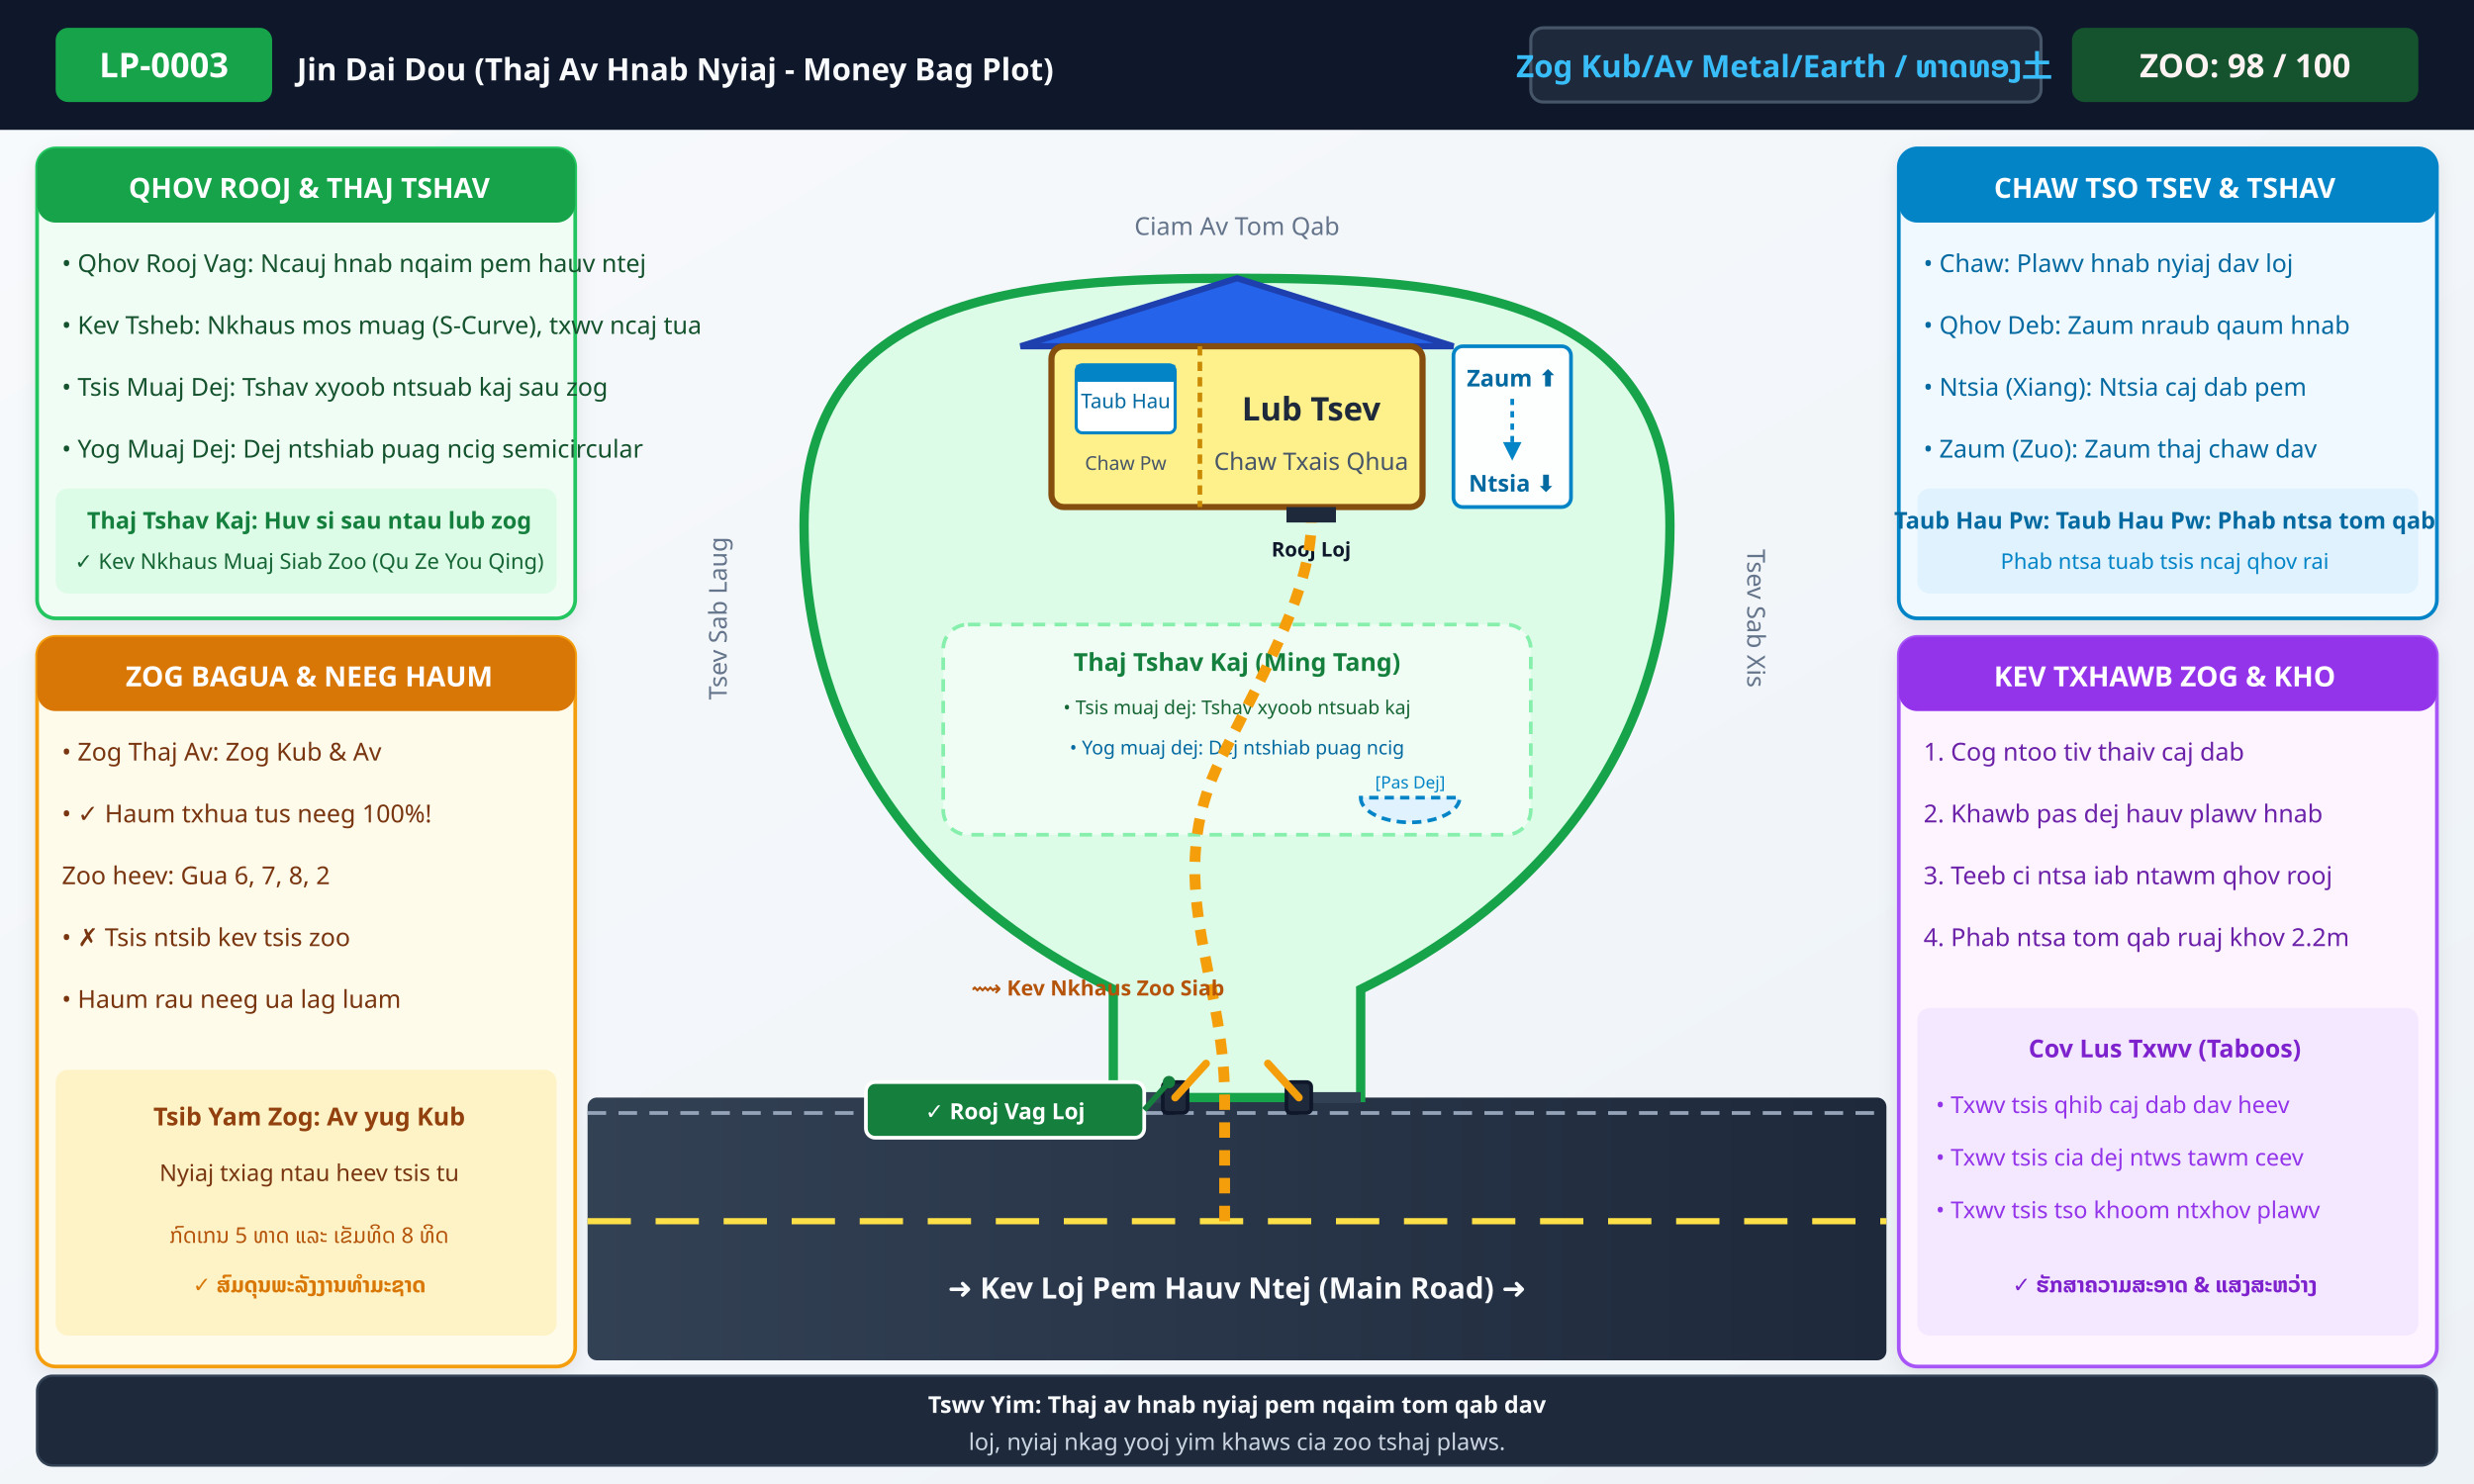
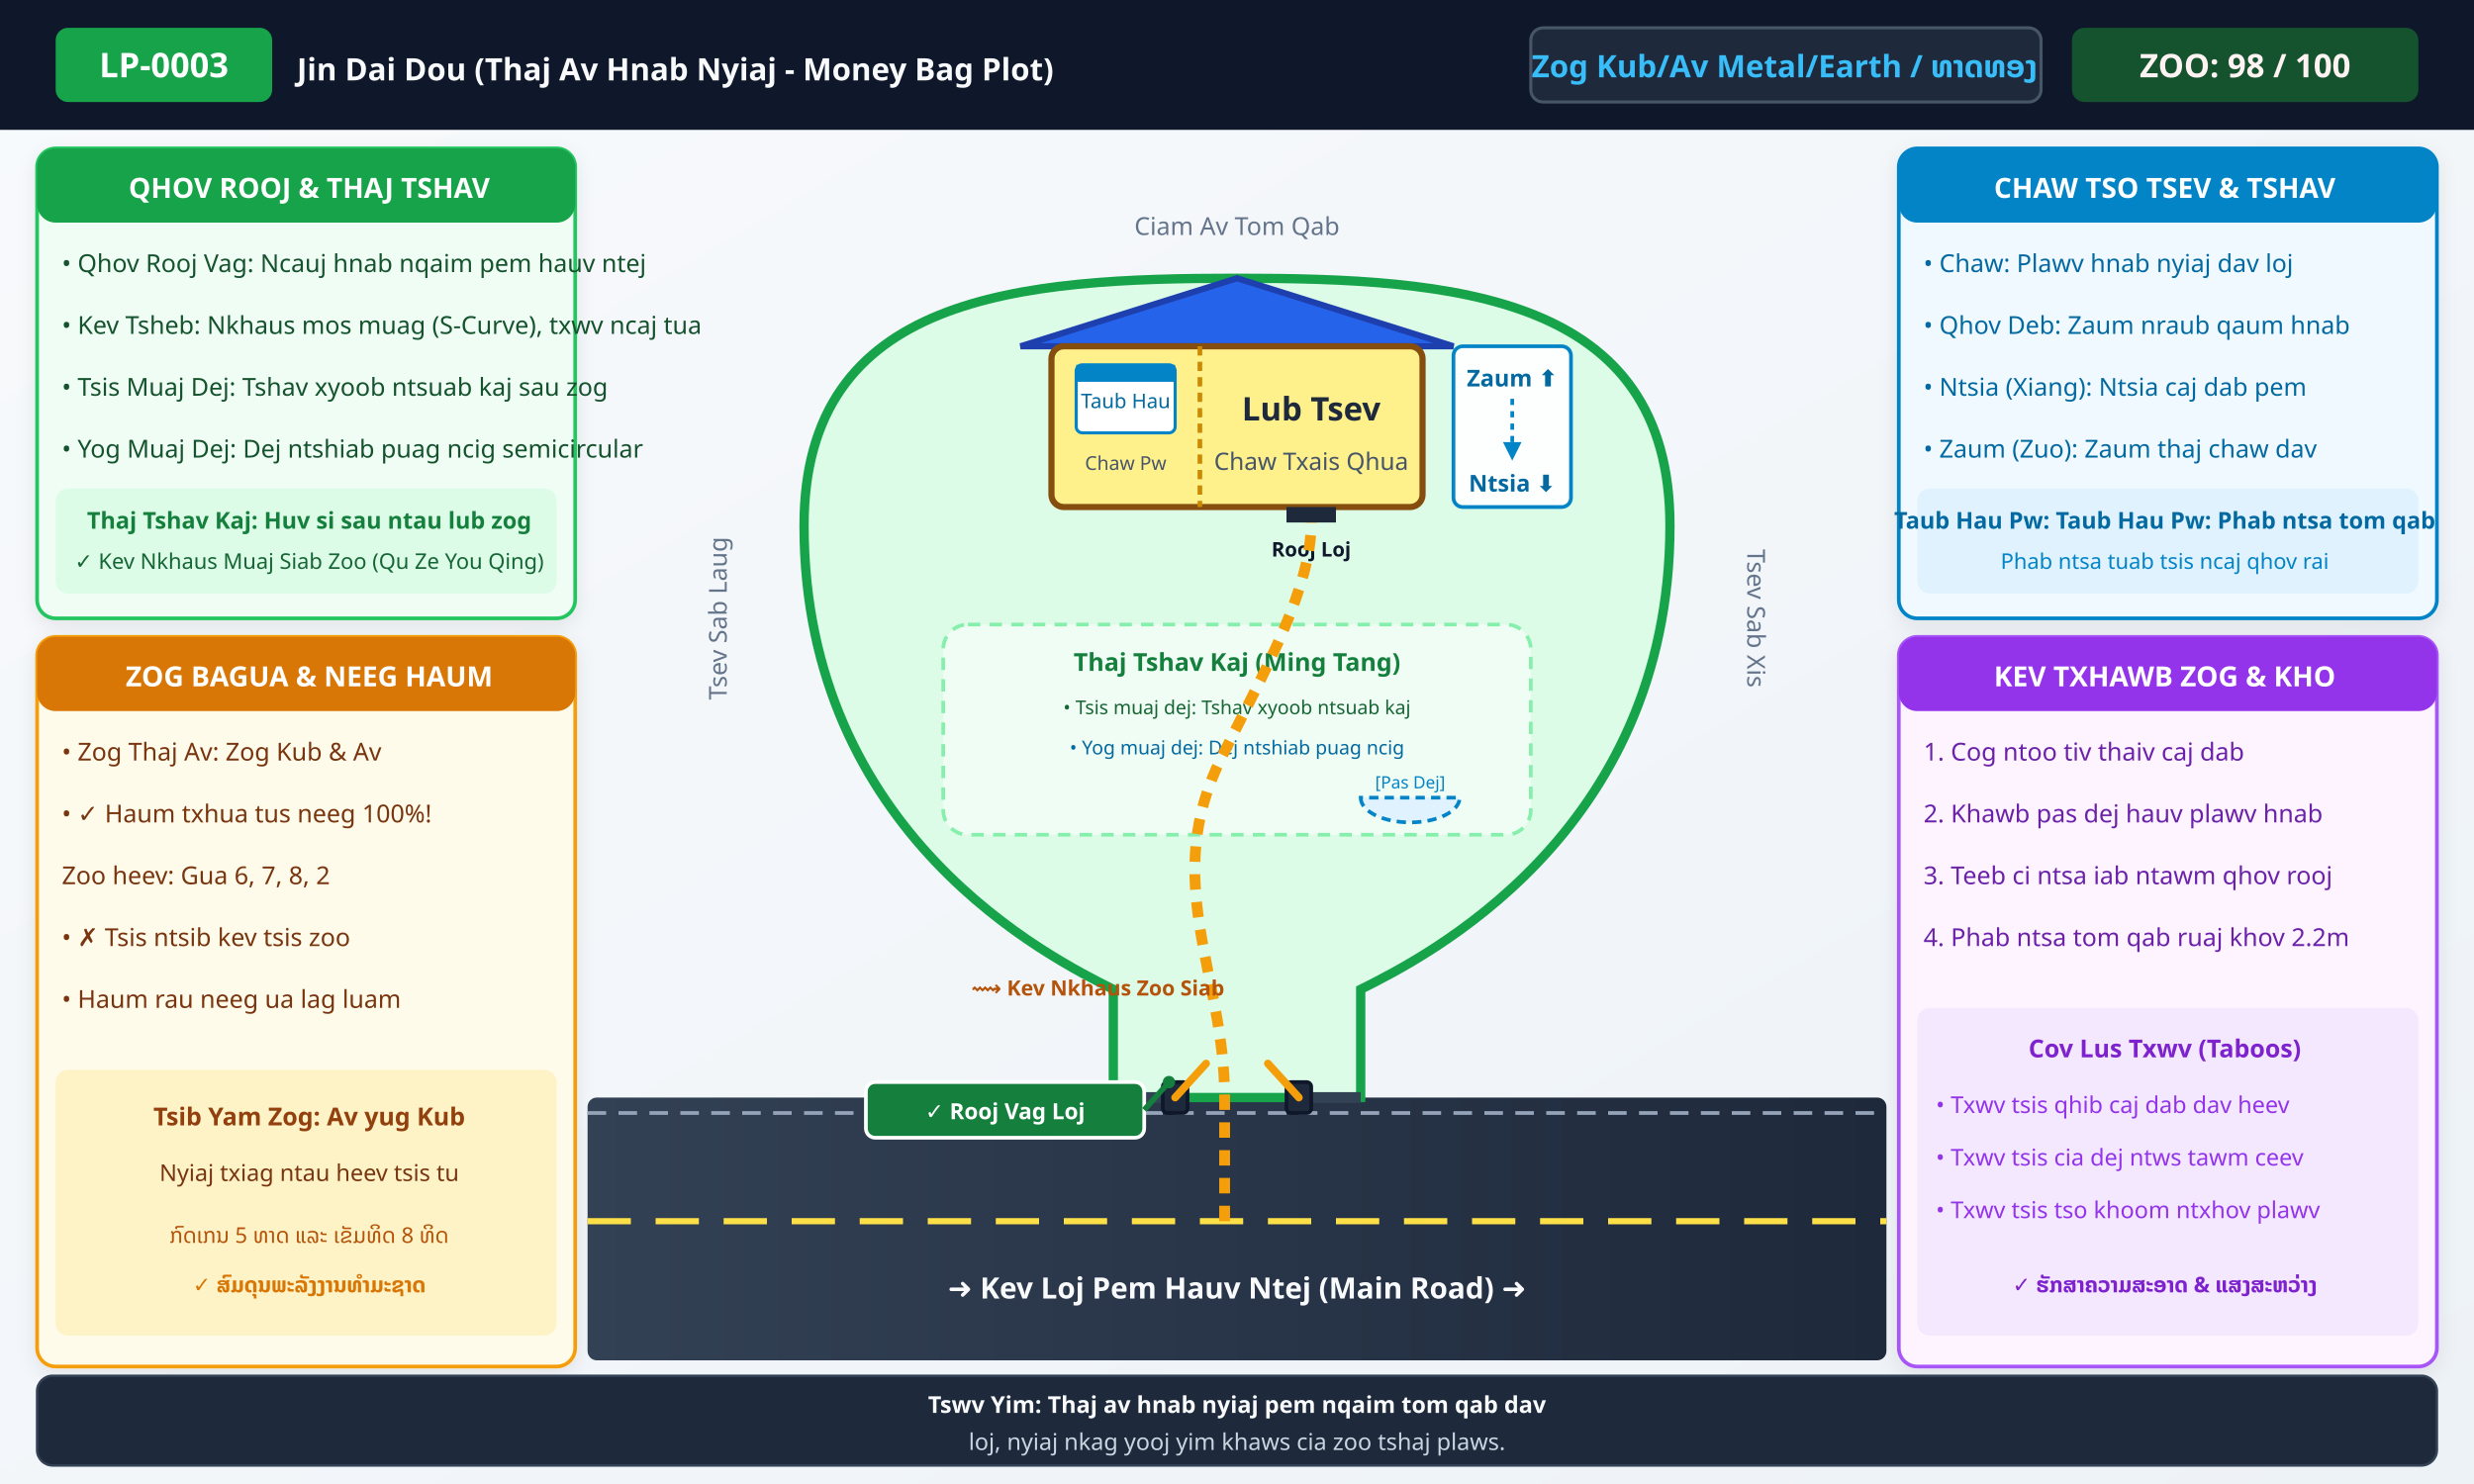
<svg xmlns="http://www.w3.org/2000/svg" viewBox="0 0 800 480" width="800" height="480">
  <defs>
    <linearGradient id="bgGrad" x1="0%" y1="0%" x2="100%" y2="100%">
      <stop offset="0%" stop-color="#F8FAFC" />
      <stop offset="100%" stop-color="#EDF2F7" />
    </linearGradient>
    <linearGradient id="roadGrad" x1="0%" y1="0%" x2="100%" y2="0%">
      <stop offset="0%" stop-color="#334155" />
      <stop offset="100%" stop-color="#1E293B" />
    </linearGradient>
    <filter id="shadow" x="-5%" y="-5%" width="110%" height="110%">
      <feDropShadow dx="0" dy="2" stdDeviation="3" flood-opacity="0.08" />
    </filter>
  </defs>
  <rect width="800" height="480" fill="url(#bgGrad)" />
  <rect x="0" y="0" width="800" height="42" fill="#0F172A" />
  <rect x="18" y="9" width="70" height="24" rx="4" fill="#16A34A" />
  <text x="53" y="25" font-family="'Segoe UI', sans-serif" font-weight="bold" font-size="11" fill="#FFFFFF" text-anchor="middle">LP-0003</text>
  <text x="96" y="26" font-family="'Noto Sans Lao', 'Segoe UI', sans-serif" font-weight="bold" font-size="10" fill="#F8FAFC">Jin Dai Dou (Thaj Av Hnab Nyiaj - Money Bag Plot)</text>
  <rect x="495" y="9" width="165" height="24" rx="4" fill="#1E293B" stroke="#475569" stroke-width="1" />
-   <text x="577" y="25" font-family="'Noto Sans Lao', 'Segoe UI', sans-serif" font-weight="bold" font-size="10" fill="#38BDF8" text-anchor="middle">Zog Kub/Av Metal/Earth / ທາດທອງ土</text>
+   <text x="577" y="25" font-family="'Noto Sans Lao', 'Segoe UI', sans-serif" font-weight="bold" font-size="10" fill="#38BDF8" text-anchor="middle">Zog Kub/Av Metal/Earth / ທາດທອງ</text>
  <rect x="670" y="9" width="112" height="24" rx="4" fill="#14532D" />
  <text x="726" y="25" font-family="'Noto Sans Lao', 'Segoe UI', sans-serif" font-weight="bold" font-size="10.5" fill="#FEF2F2" text-anchor="middle">ZOO: 98 / 100</text>
  <rect x="12" y="48" width="174" height="152" rx="6" fill="#F0FDF4" stroke="#22C55E" stroke-width="1.2" filter="url(#shadow)" />
  <rect x="12" y="48" width="174" height="24" rx="6" fill="#16A34A" />
  <text x="100" y="64" font-family="'Noto Sans Lao', 'Segoe UI', sans-serif" font-weight="bold" font-size="9" fill="#FFFFFF" text-anchor="middle">QHOV ROOJ &amp; THAJ TSHAV</text>
  <text x="20" y="88" font-family="'Noto Sans Lao', 'Segoe UI', sans-serif" font-size="8" fill="#14532D">• Qhov Rooj Vag: Ncauj hnab nqaim pem hauv ntej</text>
  <text x="20" y="108" font-family="'Noto Sans Lao', 'Segoe UI', sans-serif" font-size="8" fill="#14532D">• Kev Tsheb: Nkhaus mos muag (S-Curve), txwv ncaj tua</text>
  <text x="20" y="128" font-family="'Noto Sans Lao', 'Segoe UI', sans-serif" font-size="8" fill="#14532D">• Tsis Muaj Dej: Tshav xyoob ntsuab kaj sau zog</text>
  <text x="20" y="148" font-family="'Noto Sans Lao', 'Segoe UI', sans-serif" font-size="8" fill="#14532D">• Yog Muaj Dej: Dej ntshiab puag ncig semicircular</text>
  <rect x="18" y="158" width="162" height="34" rx="4" fill="#DCFCE7" />
  <text x="100" y="171" font-family="'Noto Sans Lao', 'Segoe UI', sans-serif" font-weight="bold" font-size="7.5" fill="#15803D" text-anchor="middle">Thaj Tshav Kaj: Huv si sau ntau lub zog</text>
  <text x="100" y="184" font-family="'Noto Sans Lao', 'Segoe UI', sans-serif" font-size="7" fill="#166534" text-anchor="middle">✓ Kev Nkhaus Muaj Siab Zoo (Qu Ze You Qing)</text>
  <rect x="12" y="206" width="174" height="236" rx="6" fill="#FFFBEB" stroke="#F59E0B" stroke-width="1.2" filter="url(#shadow)" />
  <rect x="12" y="206" width="174" height="24" rx="6" fill="#D97706" />
  <text x="100" y="222" font-family="'Noto Sans Lao', 'Segoe UI', sans-serif" font-weight="bold" font-size="9" fill="#FFFFFF" text-anchor="middle">ZOG BAGUA &amp; NEEG HAUM</text>
  <text x="20" y="246" font-family="'Noto Sans Lao', 'Segoe UI', sans-serif" font-size="8" fill="#78350F">• Zog Thaj Av: Zog Kub &amp; Av</text>
  <text x="20" y="266" font-family="'Noto Sans Lao', 'Segoe UI', sans-serif" font-size="8" fill="#78350F">• ✓ Haum txhua tus neeg 100%!</text>
  <text x="20" y="286" font-family="'Noto Sans Lao', 'Segoe UI', sans-serif" font-size="8" fill="#78350F">Zoo heev: Gua 6, 7, 8, 2</text>
  <text x="20" y="306" font-family="'Noto Sans Lao', 'Segoe UI', sans-serif" font-size="8" fill="#78350F">• ✗ Tsis ntsib kev tsis zoo</text>
  <text x="20" y="326" font-family="'Noto Sans Lao', 'Segoe UI', sans-serif" font-size="8" fill="#78350F">• Haum rau neeg ua lag luam</text>
  <rect x="18" y="346" width="162" height="86" rx="4" fill="#FEF3C7" />
  <text x="100" y="364" font-family="'Noto Sans Lao', 'Segoe UI', sans-serif" font-weight="bold" font-size="8" fill="#92400E" text-anchor="middle">Tsib Yam Zog: Av yug Kub</text>
  <text x="100" y="382" font-family="'Noto Sans Lao', 'Segoe UI', sans-serif" font-size="7.5" fill="#78350F" text-anchor="middle">Nyiaj txiag ntau heev tsis tu</text>
  <text x="100" y="402" font-family="'Noto Sans Lao', 'Segoe UI', sans-serif" font-size="7" fill="#B45309" text-anchor="middle">ກົດເກນ 5 ທາດ ແລະ ເຂັມທິດ 8 ທິດ</text>
  <text x="100" y="418" font-family="'Noto Sans Lao', 'Segoe UI', sans-serif" font-weight="bold" font-size="7" fill="#D97706" text-anchor="middle">✓ ສົມດຸນພະລັງງານທຳມະຊາດ</text>
  <rect x="614" y="48" width="174" height="152" rx="6" fill="#F0F9FF" stroke="#0284C7" stroke-width="1.2" filter="url(#shadow)" />
  <rect x="614" y="48" width="174" height="24" rx="6" fill="#0284C7" />
  <text x="700" y="64" font-family="'Noto Sans Lao', 'Segoe UI', sans-serif" font-weight="bold" font-size="9" fill="#FFFFFF" text-anchor="middle">CHAW TSO TSEV &amp; TSHAV</text>
  <text x="622" y="88" font-family="'Noto Sans Lao', 'Segoe UI', sans-serif" font-size="8" fill="#0369A1">• Chaw: Plawv hnab nyiaj dav loj</text>
  <text x="622" y="108" font-family="'Noto Sans Lao', 'Segoe UI', sans-serif" font-size="8" fill="#0369A1">• Qhov Deb: Zaum nraub qaum hnab</text>
  <text x="622" y="128" font-family="'Noto Sans Lao', 'Segoe UI', sans-serif" font-size="8" fill="#0369A1">• Ntsia (Xiang): Ntsia caj dab pem</text>
  <text x="622" y="148" font-family="'Noto Sans Lao', 'Segoe UI', sans-serif" font-size="8" fill="#0369A1">• Zaum (Zuo): Zaum thaj chaw dav</text>
  <rect x="620" y="158" width="162" height="34" rx="4" fill="#E0F2FE" />
  <text x="700" y="171" font-family="'Noto Sans Lao', 'Segoe UI', sans-serif" font-weight="bold" font-size="7.5" fill="#0369A1" text-anchor="middle">Taub Hau Pw: Taub Hau Pw: Phab ntsa tom qab</text>
  <text x="700" y="184" font-family="'Noto Sans Lao', 'Segoe UI', sans-serif" font-size="7" fill="#0284C7" text-anchor="middle">Phab ntsa tuab tsis ncaj qhov rai</text>
  <rect x="614" y="206" width="174" height="236" rx="6" fill="#FDF4FF" stroke="#A855F7" stroke-width="1.2" filter="url(#shadow)" />
  <rect x="614" y="206" width="174" height="24" rx="6" fill="#9333EA" />
  <text x="700" y="222" font-family="'Noto Sans Lao', 'Segoe UI', sans-serif" font-weight="bold" font-size="9" fill="#FFFFFF" text-anchor="middle">KEV TXHAWB ZOG &amp; KHO</text>
  <text x="622" y="246" font-family="'Noto Sans Lao', 'Segoe UI', sans-serif" font-size="8" fill="#6B21A8">1. Cog ntoo tiv thaiv caj dab</text>
  <text x="622" y="266" font-family="'Noto Sans Lao', 'Segoe UI', sans-serif" font-size="8" fill="#6B21A8">2. Khawb pas dej hauv plawv hnab</text>
  <text x="622" y="286" font-family="'Noto Sans Lao', 'Segoe UI', sans-serif" font-size="8" fill="#6B21A8">3. Teeb ci ntsa iab ntawm qhov rooj</text>
  <text x="622" y="306" font-family="'Noto Sans Lao', 'Segoe UI', sans-serif" font-size="8" fill="#6B21A8">4. Phab ntsa tom qab ruaj khov 2.2m</text>
  <rect x="620" y="326" width="162" height="106" rx="4" fill="#F3E8FF" />
  <text x="700" y="342" font-family="'Noto Sans Lao', 'Segoe UI', sans-serif" font-weight="bold" font-size="8" fill="#7E22CE" text-anchor="middle">Cov Lus Txwv (Taboos)</text>
  <text x="626" y="360" font-family="'Noto Sans Lao', 'Segoe UI', sans-serif" font-size="7.5" fill="#9333EA">• Txwv tsis qhib caj dab dav heev</text>
  <text x="626" y="377" font-family="'Noto Sans Lao', 'Segoe UI', sans-serif" font-size="7.5" fill="#9333EA">• Txwv tsis cia dej ntws tawm ceev</text>
  <text x="626" y="394" font-family="'Noto Sans Lao', 'Segoe UI', sans-serif" font-size="7.5" fill="#9333EA">• Txwv tsis tso khoom ntxhov plawv</text>
  <text x="700" y="418" font-family="'Noto Sans Lao', 'Segoe UI', sans-serif" font-weight="bold" font-size="7" fill="#7E22CE" text-anchor="middle">✓ ຮັກສາຄວາມສະອາດ &amp; ແສງສະຫວ່າງ</text>
  <rect x="190" y="355" width="420" height="85" fill="url(#roadGrad)" rx="3" />
  <line x1="190" y1="395" x2="610" y2="395" stroke="#FDE047" stroke-width="2" stroke-dasharray="14,8" />
  <line x1="190" y1="360" x2="610" y2="360" stroke="#94A3B8" stroke-width="1.2" stroke-dasharray="6,4" />
  <text x="400" y="420" font-family="'Noto Sans Lao', 'Segoe UI', sans-serif" font-weight="bold" font-size="9.5" fill="#F8FAFC" text-anchor="middle">➜ Kev Loj Pem Hauv Ntej (Main Road) ➜</text>
  <g>
    <text x="400" y="76" font-family="'Noto Sans Lao', 'Segoe UI', sans-serif" font-size="8" fill="#64748B" text-anchor="middle">Ciam Av Tom Qab</text>
    <text x="235" y="200" font-family="'Noto Sans Lao', 'Segoe UI', sans-serif" font-size="8" fill="#64748B" text-anchor="middle" transform="rotate(-90 235 200)">Tsev Sab Laug</text>
    <text x="565" y="200" font-family="'Noto Sans Lao', 'Segoe UI', sans-serif" font-size="8" fill="#64748B" text-anchor="middle" transform="rotate(90 565 200)">Tsev Sab Xis</text>
    <path d="M 360 355 L 360 320 C 340 310 260 270 260 170 C 260 95 330 90 400 90 C 470 90 540 95 540 170 C 540 270 460 310 440 320 L 440 355 Z" fill="#DCFCE7" stroke="#16A34A" stroke-width="3" />
    <polygon points="330,112 400,90 470,112" fill="#2563EB" stroke="#1E40AF" stroke-width="2" />
    <rect x="340" y="112" width="120" height="52" fill="#FEF08A" stroke="#854D0E" stroke-width="2" rx="4" />
    <line x1="388" y1="112" x2="388" y2="164" stroke="#CA8A04" stroke-width="1.5" stroke-dasharray="3,2" />
    <rect x="348" y="118" width="32" height="22" rx="2" fill="#FFFFFF" stroke="#0284C7" stroke-width="1" />
    <rect x="348" y="118" width="32" height="5.5" fill="#0284C7" />
    <text x="364" y="132" font-family="'Noto Sans Lao', 'Segoe UI', sans-serif" font-size="6.5" fill="#0369A1" text-anchor="middle">Taub Hau</text>
    <text x="364" y="152" font-family="'Noto Sans Lao', 'Segoe UI', sans-serif" font-size="6.2" fill="#475569" text-anchor="middle">Chaw Pw</text>
    <text x="424" y="136" font-family="'Noto Sans Lao', 'Segoe UI', sans-serif" font-weight="bold" font-size="10.5" fill="#1E293B" text-anchor="middle">Lub Tsev</text>
    <text x="424" y="152" font-family="'Noto Sans Lao', 'Segoe UI', sans-serif" font-size="7.8" fill="#475569" text-anchor="middle">Chaw Txais Qhua</text>
    <rect x="416" y="164" width="16" height="5" fill="#1E293B" />
    <text x="424" y="180" font-family="'Noto Sans Lao', 'Segoe UI', sans-serif" font-weight="bold" font-size="6.5" fill="#0F172A" text-anchor="middle">Rooj Loj</text>
    <g transform="translate(470, 112)">
      <rect x="0" y="0" width="38" height="52" rx="3" fill="#FFFFFF" fill-opacity="0.92" stroke="#0284C7" stroke-width="1.2" />
      <text x="19" y="13" font-family="'Segoe UI', sans-serif" font-weight="bold" font-size="7.5" fill="#0369A1" text-anchor="middle">Zaum ⬆</text>
      <line x1="19" y1="17" x2="19" y2="35" stroke="#0284C7" stroke-width="1.2" stroke-dasharray="2,2" />
      <polygon points="19,37 16,31 22,31" fill="#0284C7" />
      <text x="19" y="47" font-family="'Segoe UI', sans-serif" font-weight="bold" font-size="7.5" fill="#0369A1" text-anchor="middle">Ntsia ⬇</text>
    </g>
    <rect x="305" y="202" width="190" height="68" rx="8" fill="#F0FDF4" stroke="#86EFAC" stroke-width="1.2" stroke-dasharray="4,3" />
    <text x="400" y="217" font-family="'Noto Sans Lao', 'Segoe UI', sans-serif" font-weight="bold" font-size="8" fill="#15803D" text-anchor="middle">Thaj Tshav Kaj (Ming Tang)</text>
    <text x="400" y="231" font-family="'Noto Sans Lao', 'Segoe UI', sans-serif" font-size="6.2" fill="#166534" text-anchor="middle">• Tsis muaj dej: Tshav xyoob ntsuab kaj</text>
    <text x="400" y="244" font-family="'Noto Sans Lao', 'Segoe UI', sans-serif" font-size="6.2" fill="#0369A1" text-anchor="middle">• Yog muaj dej: Dej ntshiab puag ncig</text>
    <path d="M 440 258 A 16 8 0 0 0 472 258 Z" fill="#E0F2FE" stroke="#0284C7" stroke-width="1.2" stroke-dasharray="3,2" />
    <text x="456" y="255" font-family="'Noto Sans Lao', 'Segoe UI', sans-serif" font-size="5.5" fill="#0284C7" text-anchor="middle">[Pas Dej]</text>
    <line x1="360" y1="355" x2="376" y2="355" stroke="#334155" stroke-width="3.5" />
    <line x1="424" y1="355" x2="440" y2="355" stroke="#334155" stroke-width="3.5" />
    <rect x="376" y="350" width="8" height="10" rx="1.5" fill="#1E293B" stroke="#0F172A" stroke-width="1.2" />
    <rect x="416" y="350" width="8" height="10" rx="1.5" fill="#1E293B" stroke="#0F172A" stroke-width="1.2" />
    <line x1="380" y1="355" x2="390" y2="344" stroke="#F59E0B" stroke-width="2.5" stroke-linecap="round" />
    <line x1="420" y1="355" x2="410" y2="344" stroke="#F59E0B" stroke-width="2.5" stroke-linecap="round" />
    <path d="M 396 395 L 396 355 C 396 315 375 285 395 245 C 410 215 424 190 424 169" fill="none" stroke="#F59E0B" stroke-width="3.5" stroke-dasharray="5,4" />
    <text x="355" y="322" font-family="'Noto Sans Lao', 'Segoe UI', sans-serif" font-weight="bold" font-size="6.8" fill="#B45309" text-anchor="middle">⟿ Kev Nkhaus Zoo Siab</text>
    <g transform="translate(280, 350)">
      <rect x="0" y="0" width="90" height="18" rx="3" fill="#15803D" stroke="#FFFFFF" stroke-width="1.2" />
      <text x="45" y="12" font-family="'Noto Sans Lao', 'Segoe UI', sans-serif" font-weight="bold" font-size="7.2" fill="#FFFFFF" text-anchor="middle">✓ Rooj Vag Loj</text>
      <line x1="90" y1="9" x2="98" y2="0" stroke="#15803D" stroke-width="1.8" />
      <circle cx="98" cy="0" r="2" fill="#15803D" />
    </g>
  </g>
  <rect x="12" y="445" width="776" height="29" rx="5" fill="#1E293B" stroke="#334155" stroke-width="0.8" />
  <text x="400" y="457" font-family="'Noto Sans Lao', 'Segoe UI', sans-serif" font-weight="bold" font-size="7.5" fill="#F8FAFC" text-anchor="middle">Tswv Yim: Thaj av hnab nyiaj pem nqaim tom qab dav</text>
  <text x="400" y="469" font-family="'Noto Sans Lao', 'Segoe UI', sans-serif" font-size="7.5" fill="#CBD5E1" text-anchor="middle">loj, nyiaj nkag yooj yim khaws cia zoo tshaj plaws.</text>
</svg>
